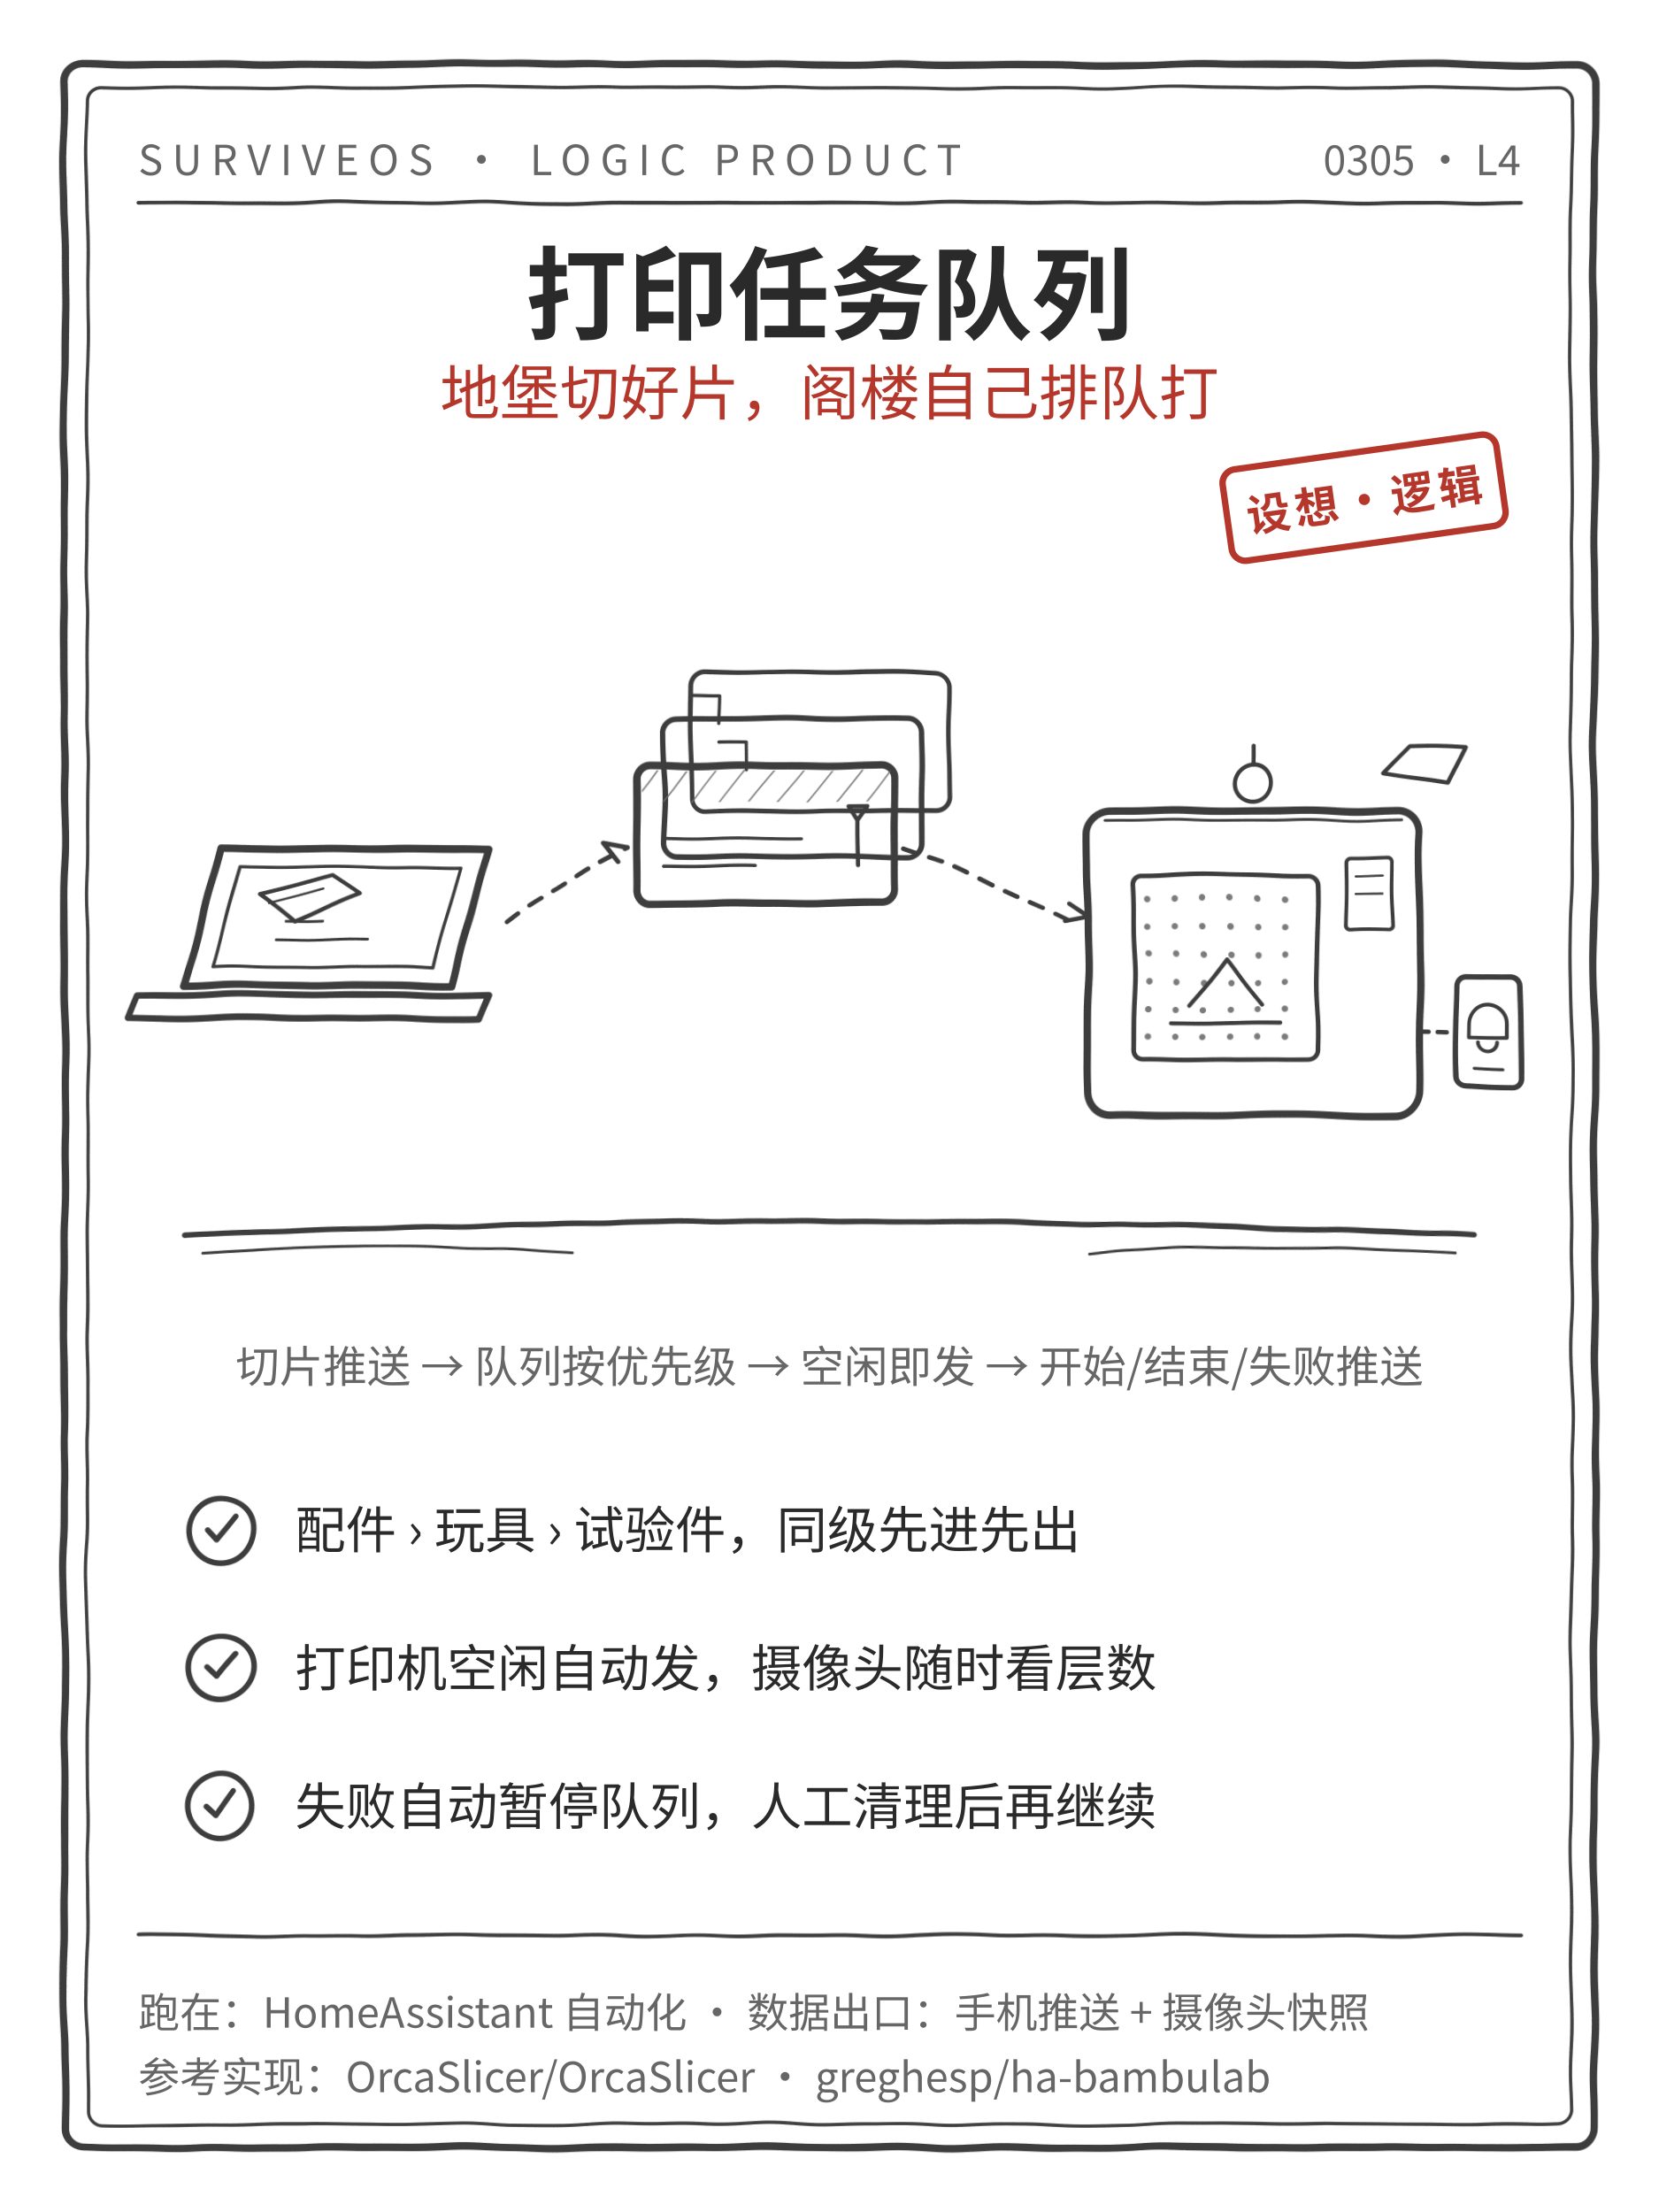
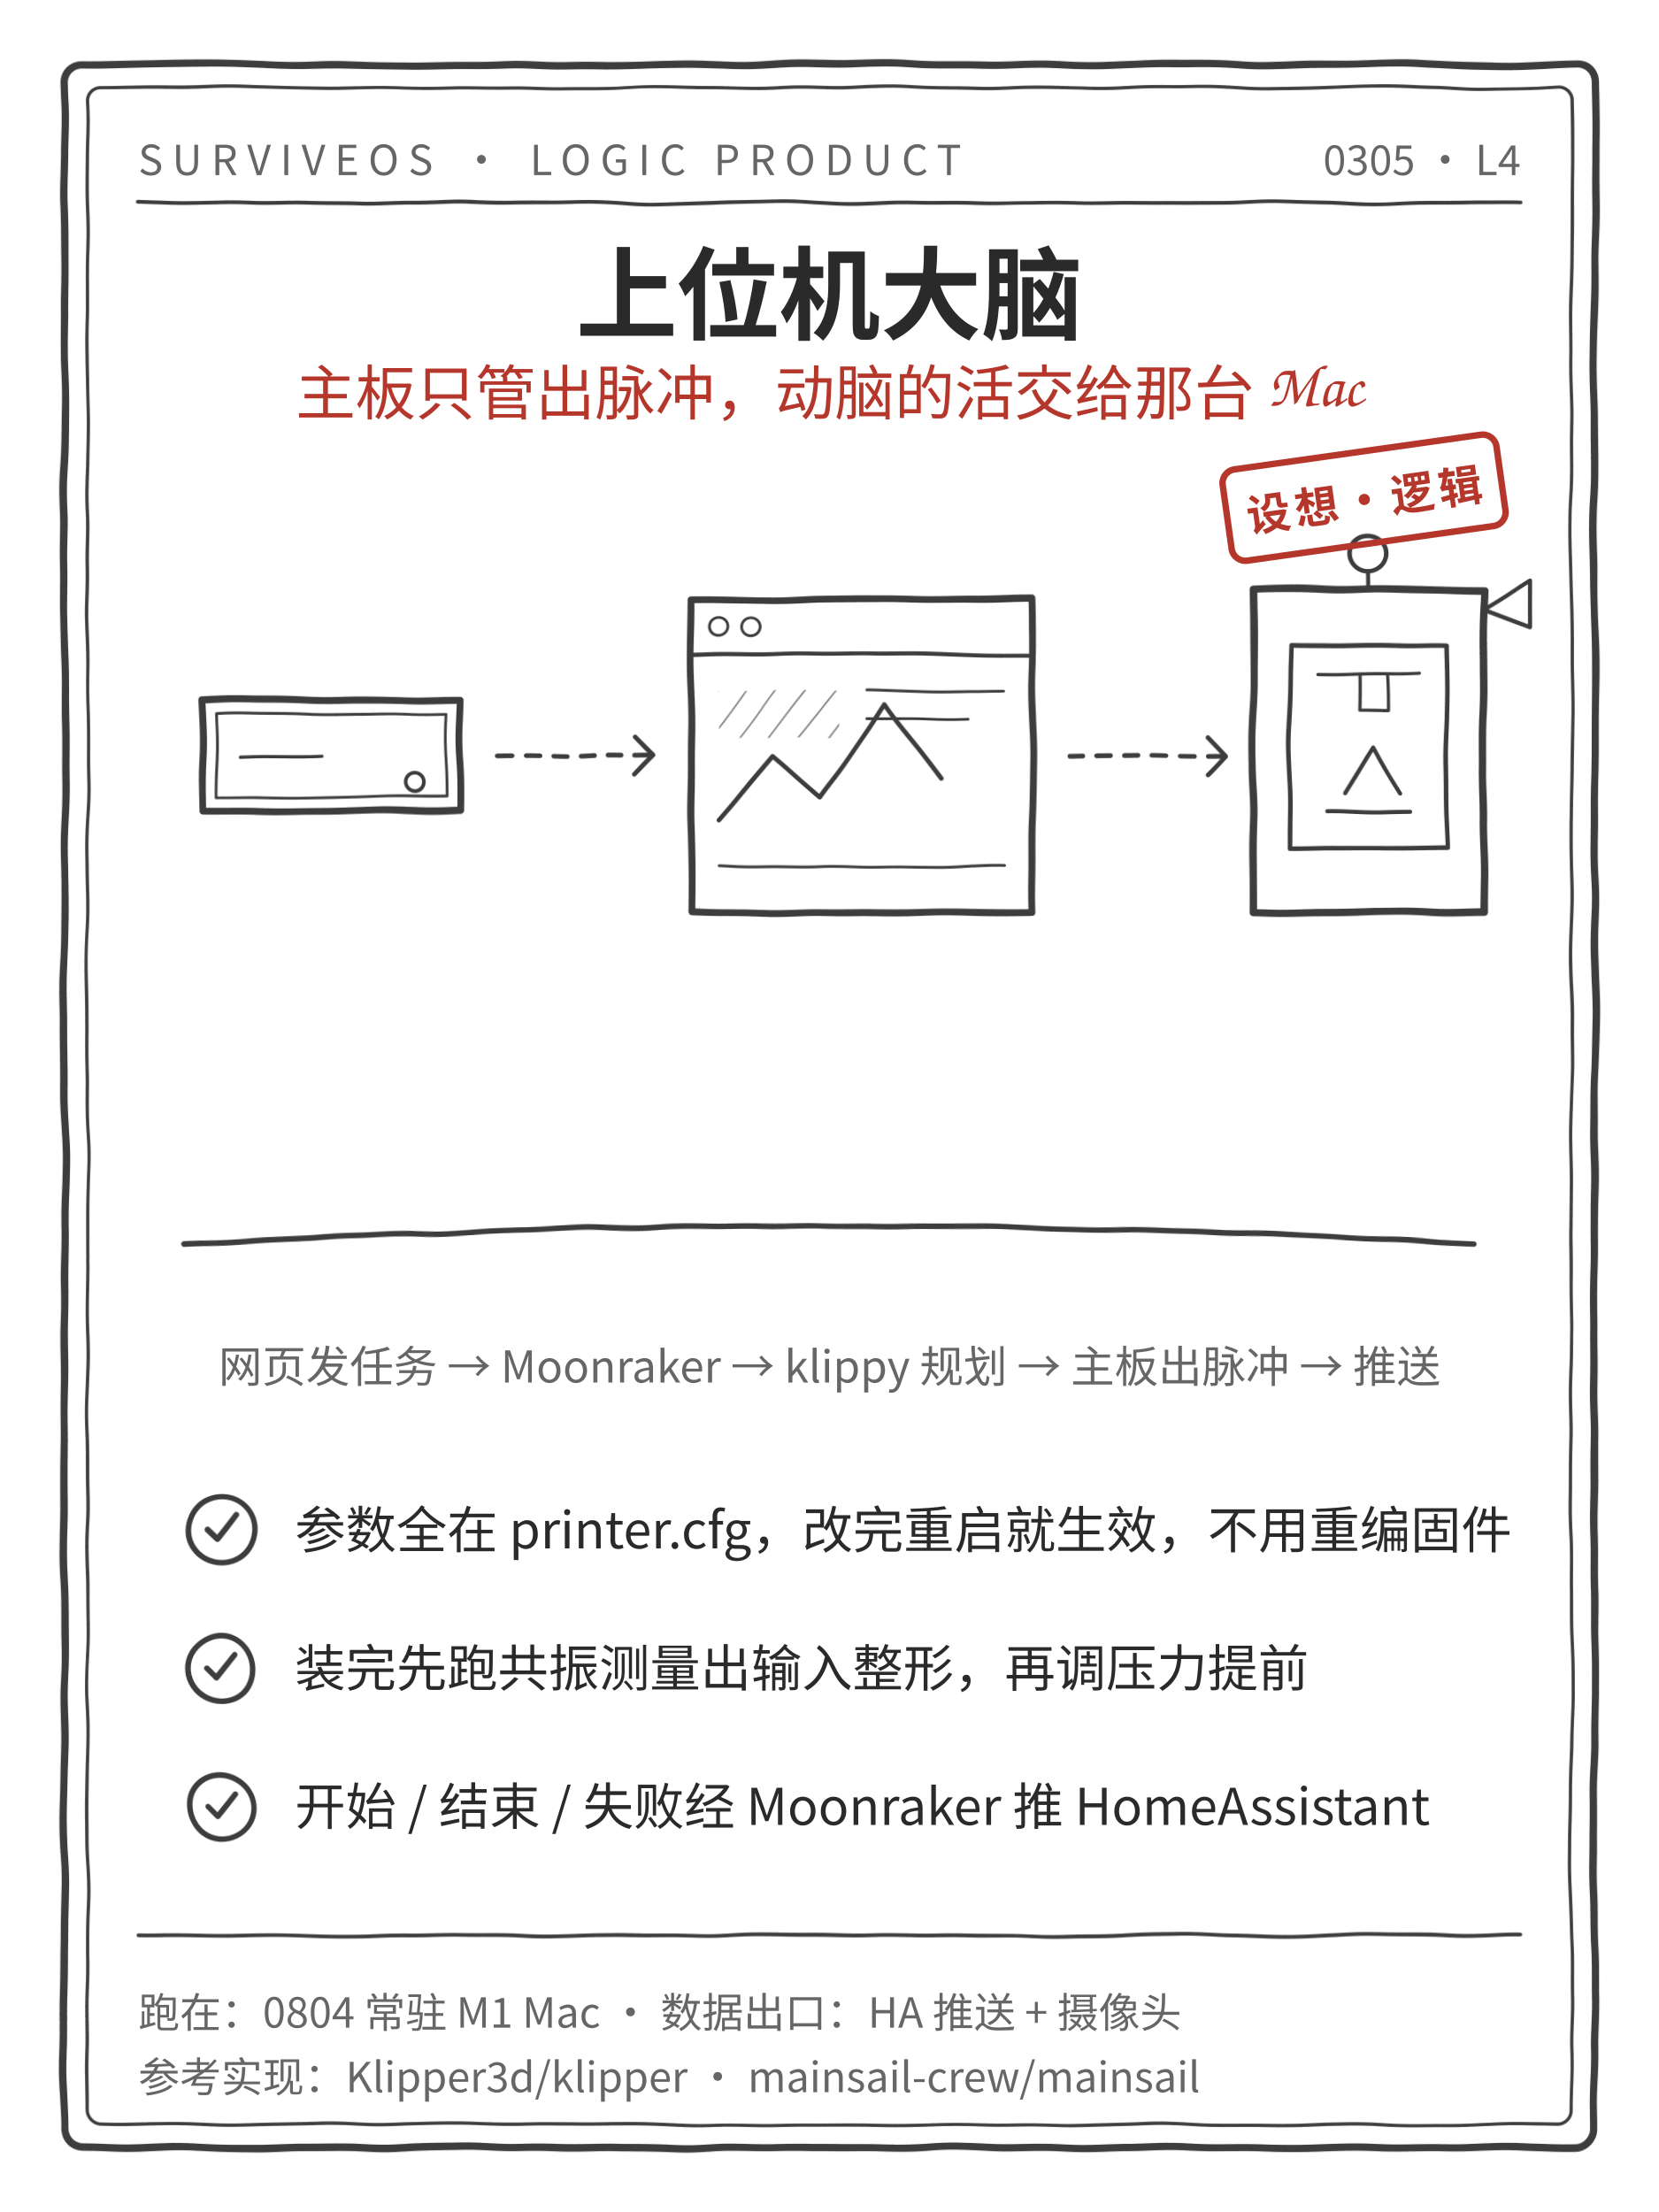
<svg xmlns="http://www.w3.org/2000/svg" viewBox="0 0 360 480" width="360" height="480" font-family="'Noto Sans SC','PingFang SC','Noto Sans CJK SC',sans-serif">
  <defs>
    <filter id="p0305-4p-pencil" x="-5%" y="-5%" width="110%" height="110%">
-       <feTurbulence type="fractalNoise" baseFrequency="0.045" numOctaves="2" seed="11" result="n" />
+       <feTurbulence type="fractalNoise" baseFrequency="0.045" numOctaves="2" seed="131" result="n" />
      <feDisplacementMap in="SourceGraphic" in2="n" scale="1.4" xChannelSelector="R" yChannelSelector="G" />
    </filter>
    <pattern id="p0305-4p-shade" width="5" height="5" patternUnits="userSpaceOnUse" patternTransform="rotate(38)">
      <line x1="0" y1="0" x2="0" y2="5" stroke="#6b6b6b" stroke-width="0.7" stroke-opacity="0.8" />
-     </pattern>
-     <pattern id="p0305-4p-dots" width="6" height="6" patternUnits="userSpaceOnUse">
-       <circle cx="3" cy="3" r="0.7" fill="#7a7a7a" />
    </pattern>
  </defs>
  <g filter="url(#p0305-4p-pencil)" stroke="#3d3d3d" fill="none" stroke-linecap="round" stroke-linejoin="round">
    <rect x="14" y="14" width="332" height="452" rx="4" stroke-width="1.6" />
    <rect x="19" y="19" width="322" height="442" rx="3" stroke-width="0.7" />
    <path d="M30 44 H330" stroke-width="0.8" />
-     <path d="M40 214 l8 -30 h58 l-8 30 Z" stroke-width="1.6" />
-     <path d="M46 210 l6 -22 h48 l-6 22 Z" stroke-width="0.7" />
-     <path d="M30 216 h76 l-2 5 h-76 Z" stroke-width="1.4" />
-     <path d="M56 194 l16 -4 l6 4 l-14 6 Z" stroke-width="0.9" />
-     <path d="M58 196 l12 -3" stroke-width="0.5" />
-     <path d="M60 204 h20 M62 200 h8" stroke-width="0.6" />
-     <rect x="150" y="146" width="56" height="30" rx="3" stroke-width="1" />
-     <rect x="144" y="156" width="56" height="30" rx="3" stroke-width="1.2" />
-     <rect x="138" y="166" width="56" height="30" rx="3" stroke-width="1.6" />
-     <rect x="139" y="167" width="54" height="7" fill="url(#p0305-4p-shade)" stroke="none" />
-     <path d="M144 182 h30 M144 188 h20" stroke-width="0.7" />
-     <path d="M150 151 h6 v6 M156 161 h6 v6" stroke-width="0.7" />
-     <path d="M186 178 l-2 -3 l4 0 Z M186 178 v10" stroke-width="0.9" />
-     <rect x="236" y="176" width="72" height="66" rx="5" stroke-width="1.6" />
-     <rect x="246" y="190" width="40" height="40" rx="2" stroke-width="1" />
-     <rect x="248" y="192" width="36" height="36" fill="url(#p0305-4p-dots)" stroke="none" />
-     <path d="M254 222 h24 M258 218 l8 -10 l8 10" stroke-width="0.9" />
-     <rect x="292" y="186" width="10" height="16" rx="1" stroke-width="0.8" />
-     <path d="M294 190 h6 M294 194 h6" stroke-width="0.5" />
-     <path d="M240 178 h64" stroke-width="0.6" />
-     <circle cx="272" cy="170" r="4" stroke-width="0.9" />
-     <path d="M272 166 v-4" stroke-width="0.9" />
-     <path d="M300 168 l6 -6 h12 l-4 8 Z" stroke-width="0.9" />
-     <rect x="316" y="212" width="14" height="24" rx="2" stroke-width="1.2" />
-     <path d="M320 232 h6" stroke-width="0.7" />
-     <path d="M323 218 a4 4 0 0 1 4 4 v3 h-8 v-3 a4 4 0 0 1 4 -4 Z M321 226 a2 2 0 0 0 4 0" stroke-width="0.8" />
-     <path d="M110 200 Q124 190 136 184" stroke-width="1" stroke-dasharray="3 3" />
-     <path d="M196 184 Q214 190 232 200" stroke-width="1" stroke-dasharray="3 3" />
-     <path d="M232 196 l4 3 l-5 1" stroke-width="1" />
-     <path d="M136 184 l-5 -1 l3 4" stroke-width="1" />
-     <path d="M308 224 h6" stroke-width="1" stroke-dasharray="2 2" />
-     <path d="M40 268 Q180 262 320 268" stroke-width="1.2" />
-     <path d="M44 272 q40 -3 80 0 M236 272 q40 -3 80 0" stroke-width="0.6" />
+     <path d="M44 152 h56 v24 h-56 Z" stroke-width="1.5" />
+     <path d="M47 155 h50 v18 h-50 Z" stroke-width="0.6" />
+     <circle cx="90" cy="170" r="2" stroke-width="0.8" />
+     <path d="M52 164 h18" stroke-width="0.7" />
+     <path d="M108 164 H142" stroke-width="1" stroke-dasharray="3 3" />
+     <path d="M138 160 l4 4 l-4 4" stroke-width="1" />
+     <path d="M150 130 h74 v68 h-74 Z" stroke-width="1.5" />
+     <path d="M150 142 h74" stroke-width="0.9" />
+     <circle cx="156" cy="136" r="2" stroke-width="0.6" />
+     <circle cx="163" cy="136" r="2" stroke-width="0.6" />
+     <path d="M156 178 l12 -14 l10 9 l14 -20 l12 16" stroke-width="1" />
+     <path d="M156 150 h26 v10 h-26 Z" fill="url(#p0305-4p-shade)" stroke="none" />
+     <path d="M188 150 h30 M188 156 h22 M156 188 h62" stroke-width="0.6" />
+     <path d="M232 164 H266" stroke-width="1" stroke-dasharray="3 3" />
+     <path d="M262 160 l4 4 l-4 4" stroke-width="1" />
+     <path d="M272 128 h50 v70 h-50 Z" stroke-width="1.6" />
+     <path d="M280 140 h34 v44 h-34 Z" stroke-width="1" />
+     <path d="M288 176 h18 M292 172 l6 -10 l6 10" stroke-width="0.9" />
+     <path d="M286 146 h22 M295 146 v8 h6 v-8" stroke-width="0.7" />
+     <circle cx="297" cy="120" r="4" stroke-width="1" />
+     <path d="M297 124 v4" stroke-width="0.9" />
+     <path d="M322 132 l10 -6 v10 Z" stroke-width="0.9" />
+     <path d="M40 270 Q180 262 320 270" stroke-width="1.2" />
    <circle cx="48" cy="332" r="7" stroke-width="1.2" />
    <path d="M45 332 l2 2 l4 -5" stroke-width="1.2" />
    <circle cx="48" cy="362" r="7" stroke-width="1.2" />
    <path d="M45 362 l2 2 l4 -5" stroke-width="1.2" />
    <circle cx="48" cy="392" r="7" stroke-width="1.2" />
    <path d="M45 392 l2 2 l4 -5" stroke-width="1.2" />
    <path d="M30 420 H330" stroke-width="0.8" />
  </g>
  <text x="30" y="38" font-size="9" fill="#666" letter-spacing="2">SURVIVEOS · LOGIC PRODUCT</text>
  <text x="330" y="38" font-size="9" fill="#666" text-anchor="end">0305 · L4</text>
-   <text x="180" y="72" text-anchor="middle" font-family="'Noto Serif SC','Songti SC',serif" font-weight="900" font-size="22" fill="#2a2a2a">打印任务队列</text>
-   <text x="180" y="90" text-anchor="middle" font-family="'Long Cang','Kaiti SC',cursive" font-size="13" fill="#b5372b">地堡切好片，阁楼自己排队打</text>
-   <text x="180" y="300" text-anchor="middle" font-size="9.5" fill="#666">切片推送 → 队列按优先级 → 空闲即发 → 开始/结束/失败推送</text>
+   <text x="180" y="72" text-anchor="middle" font-family="'Noto Serif SC','Songti SC',serif" font-weight="900" font-size="22" fill="#2a2a2a">上位机大脑</text>
+   <text x="180" y="90" text-anchor="middle" font-family="'Long Cang','Kaiti SC',cursive" font-size="13" fill="#b5372b">主板只管出脉冲，动脑的活交给那台 Mac</text>
+   <text x="180" y="300" text-anchor="middle" font-size="9.5" fill="#666">网页发任务 → Moonraker → klippy 规划 → 主板出脉冲 → 推送</text>
  <g font-size="11" fill="#2a2a2a">
-     <text x="64" y="336">配件 › 玩具 › 试验件，同级先进先出</text>
-     <text x="64" y="366">打印机空闲自动发，摄像头随时看层数</text>
-     <text x="64" y="396">失败自动暂停队列，人工清理后再继续</text>
+     <text x="64" y="336">参数全在 printer.cfg，改完重启就生效，不用重编固件</text>
+     <text x="64" y="366">装完先跑共振测量出输入整形，再调压力提前</text>
+     <text x="64" y="396">开始 / 结束 / 失败经 Moonraker 推 HomeAssistant</text>
  </g>
-   <text x="30" y="440" font-size="9" fill="#666">跑在：HomeAssistant 自动化 · 数据出口：手机推送 + 摄像头快照</text>
-   <text x="30" y="454" font-size="9" fill="#666">参考实现：OrcaSlicer/OrcaSlicer · greghesp/ha-bambulab</text>
+   <text x="30" y="440" font-size="9" fill="#666">跑在：0804 常驻 M1 Mac · 数据出口：HA 推送 + 摄像头</text>
+   <text x="30" y="454" font-size="9" fill="#666">参考实现：Klipper3d/klipper · mainsail-crew/mainsail</text>
  <g transform="rotate(-8 296 108)">
    <rect x="266" y="98" width="60" height="20" rx="3" fill="none" stroke="#b5372b" stroke-width="1.4" />
    <text x="296" y="112" text-anchor="middle" font-size="9.5" fill="#b5372b" font-weight="700" letter-spacing="1">设想·逻辑</text>
  </g>
</svg>
